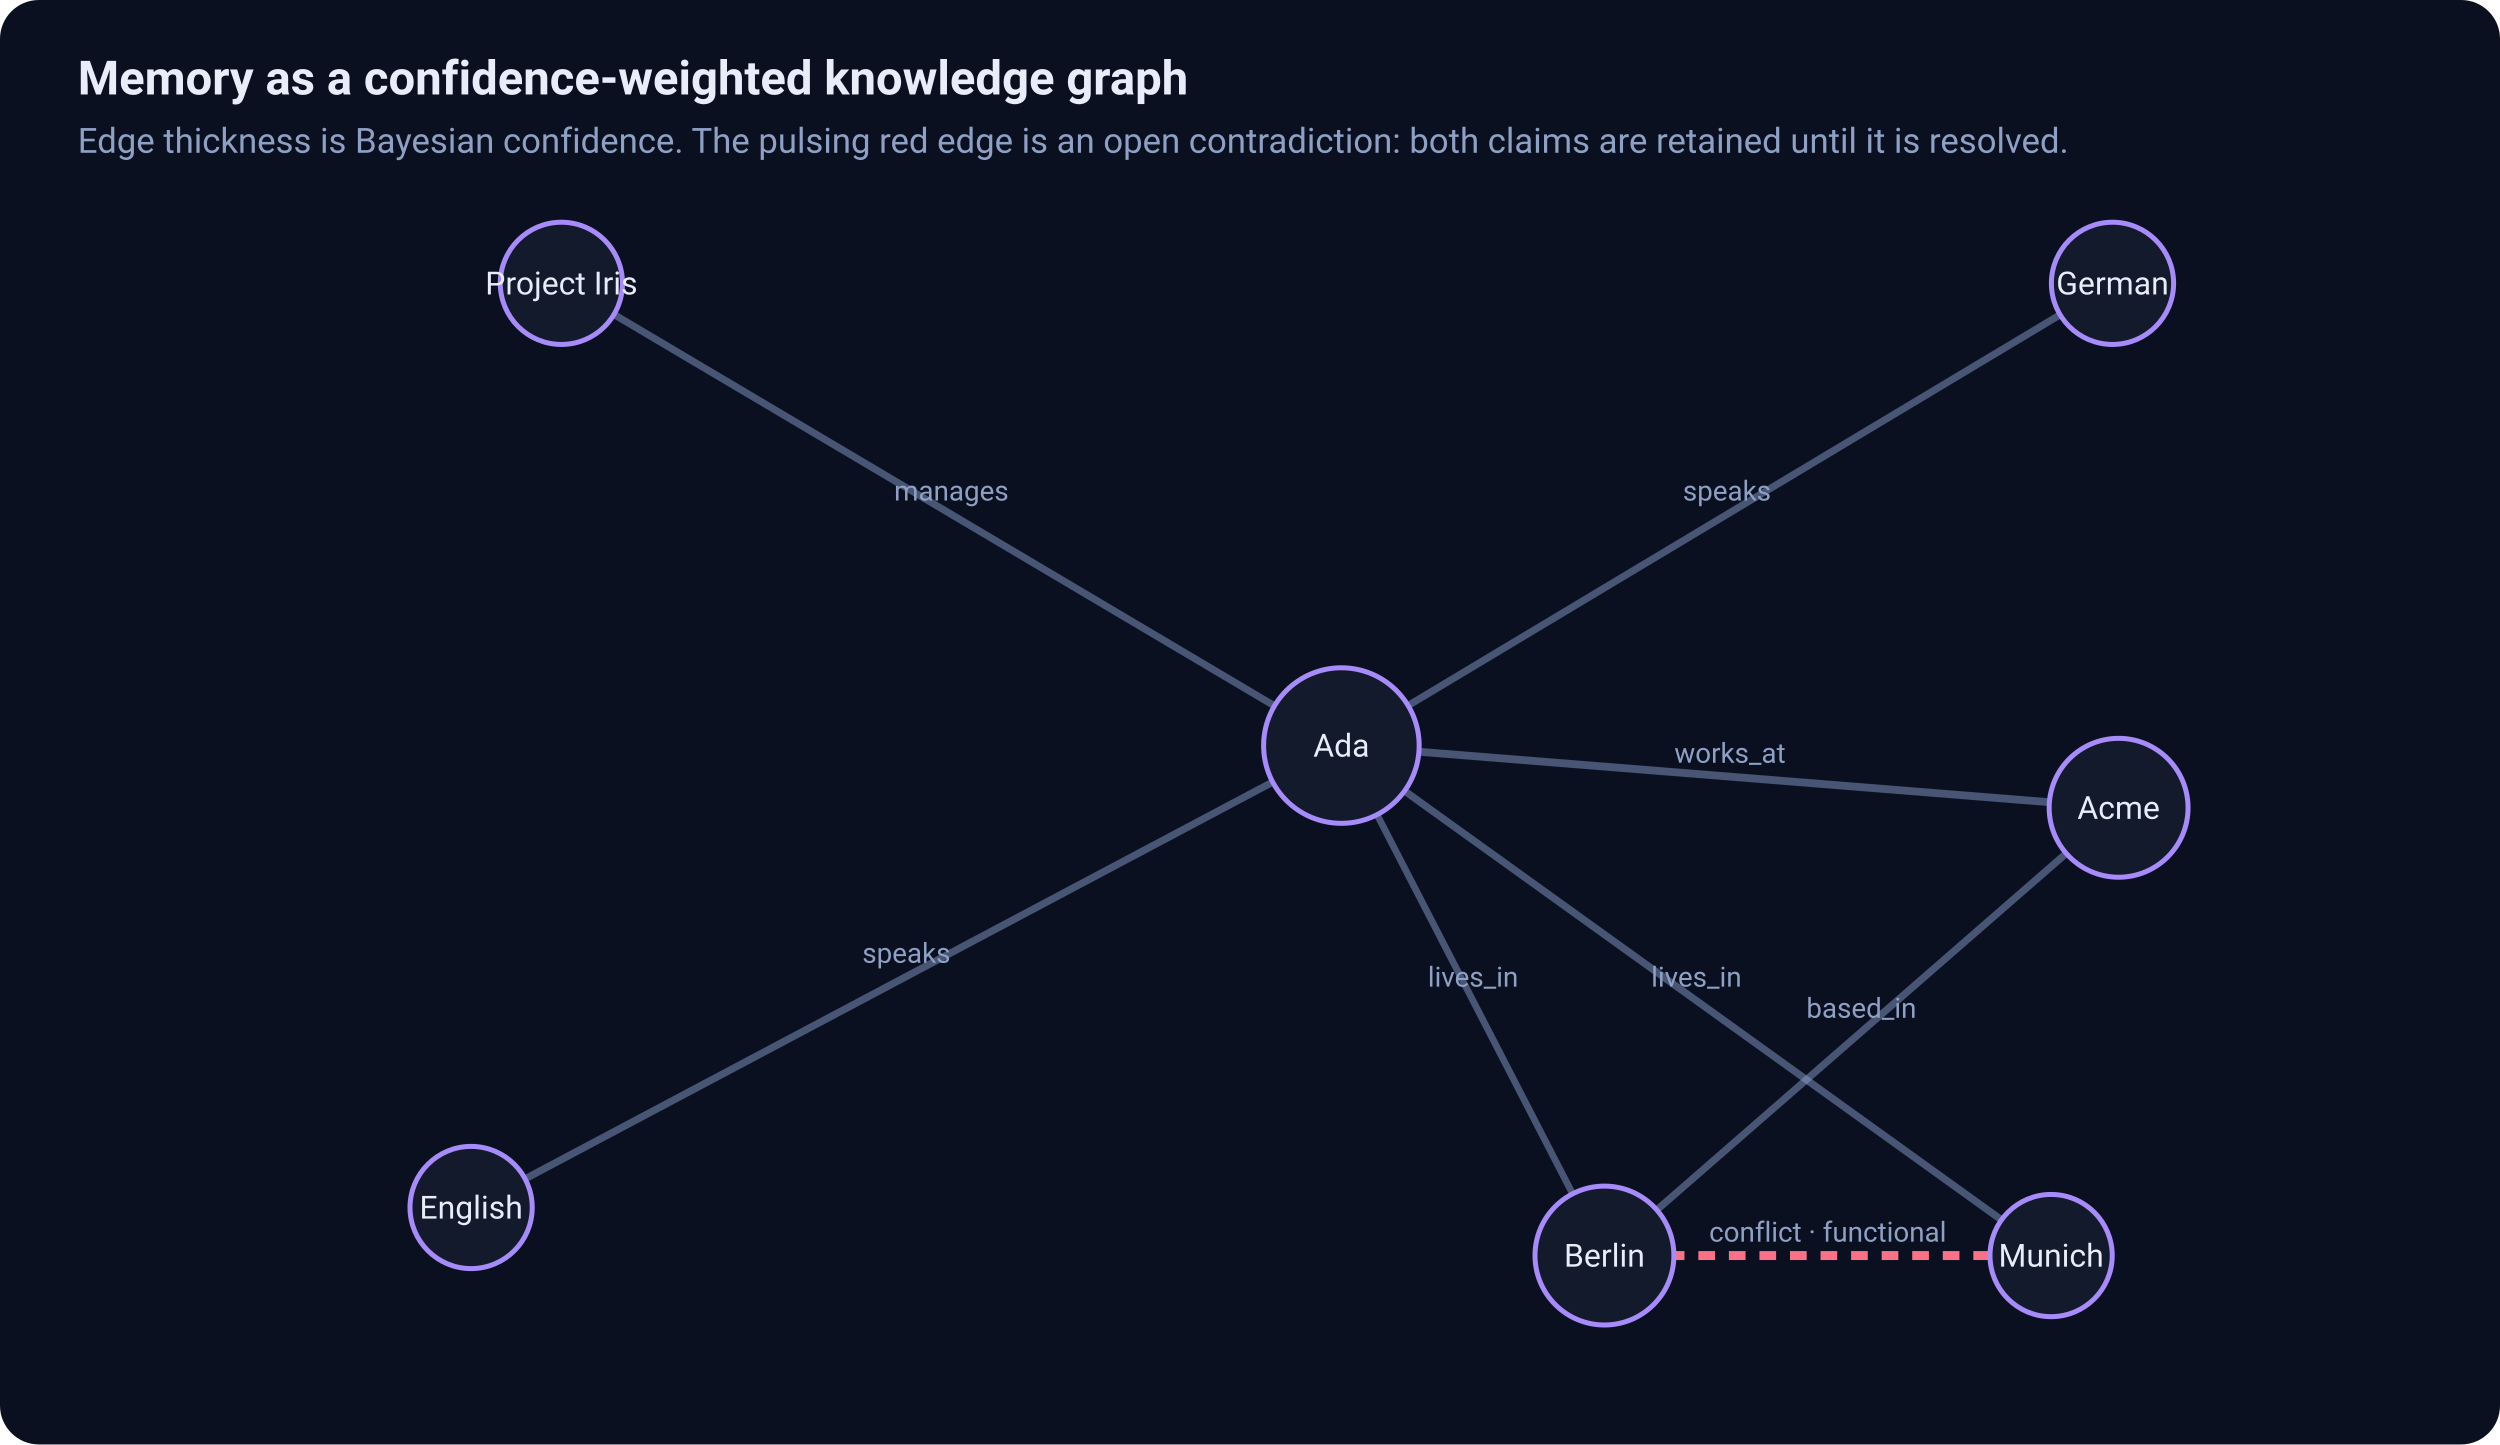
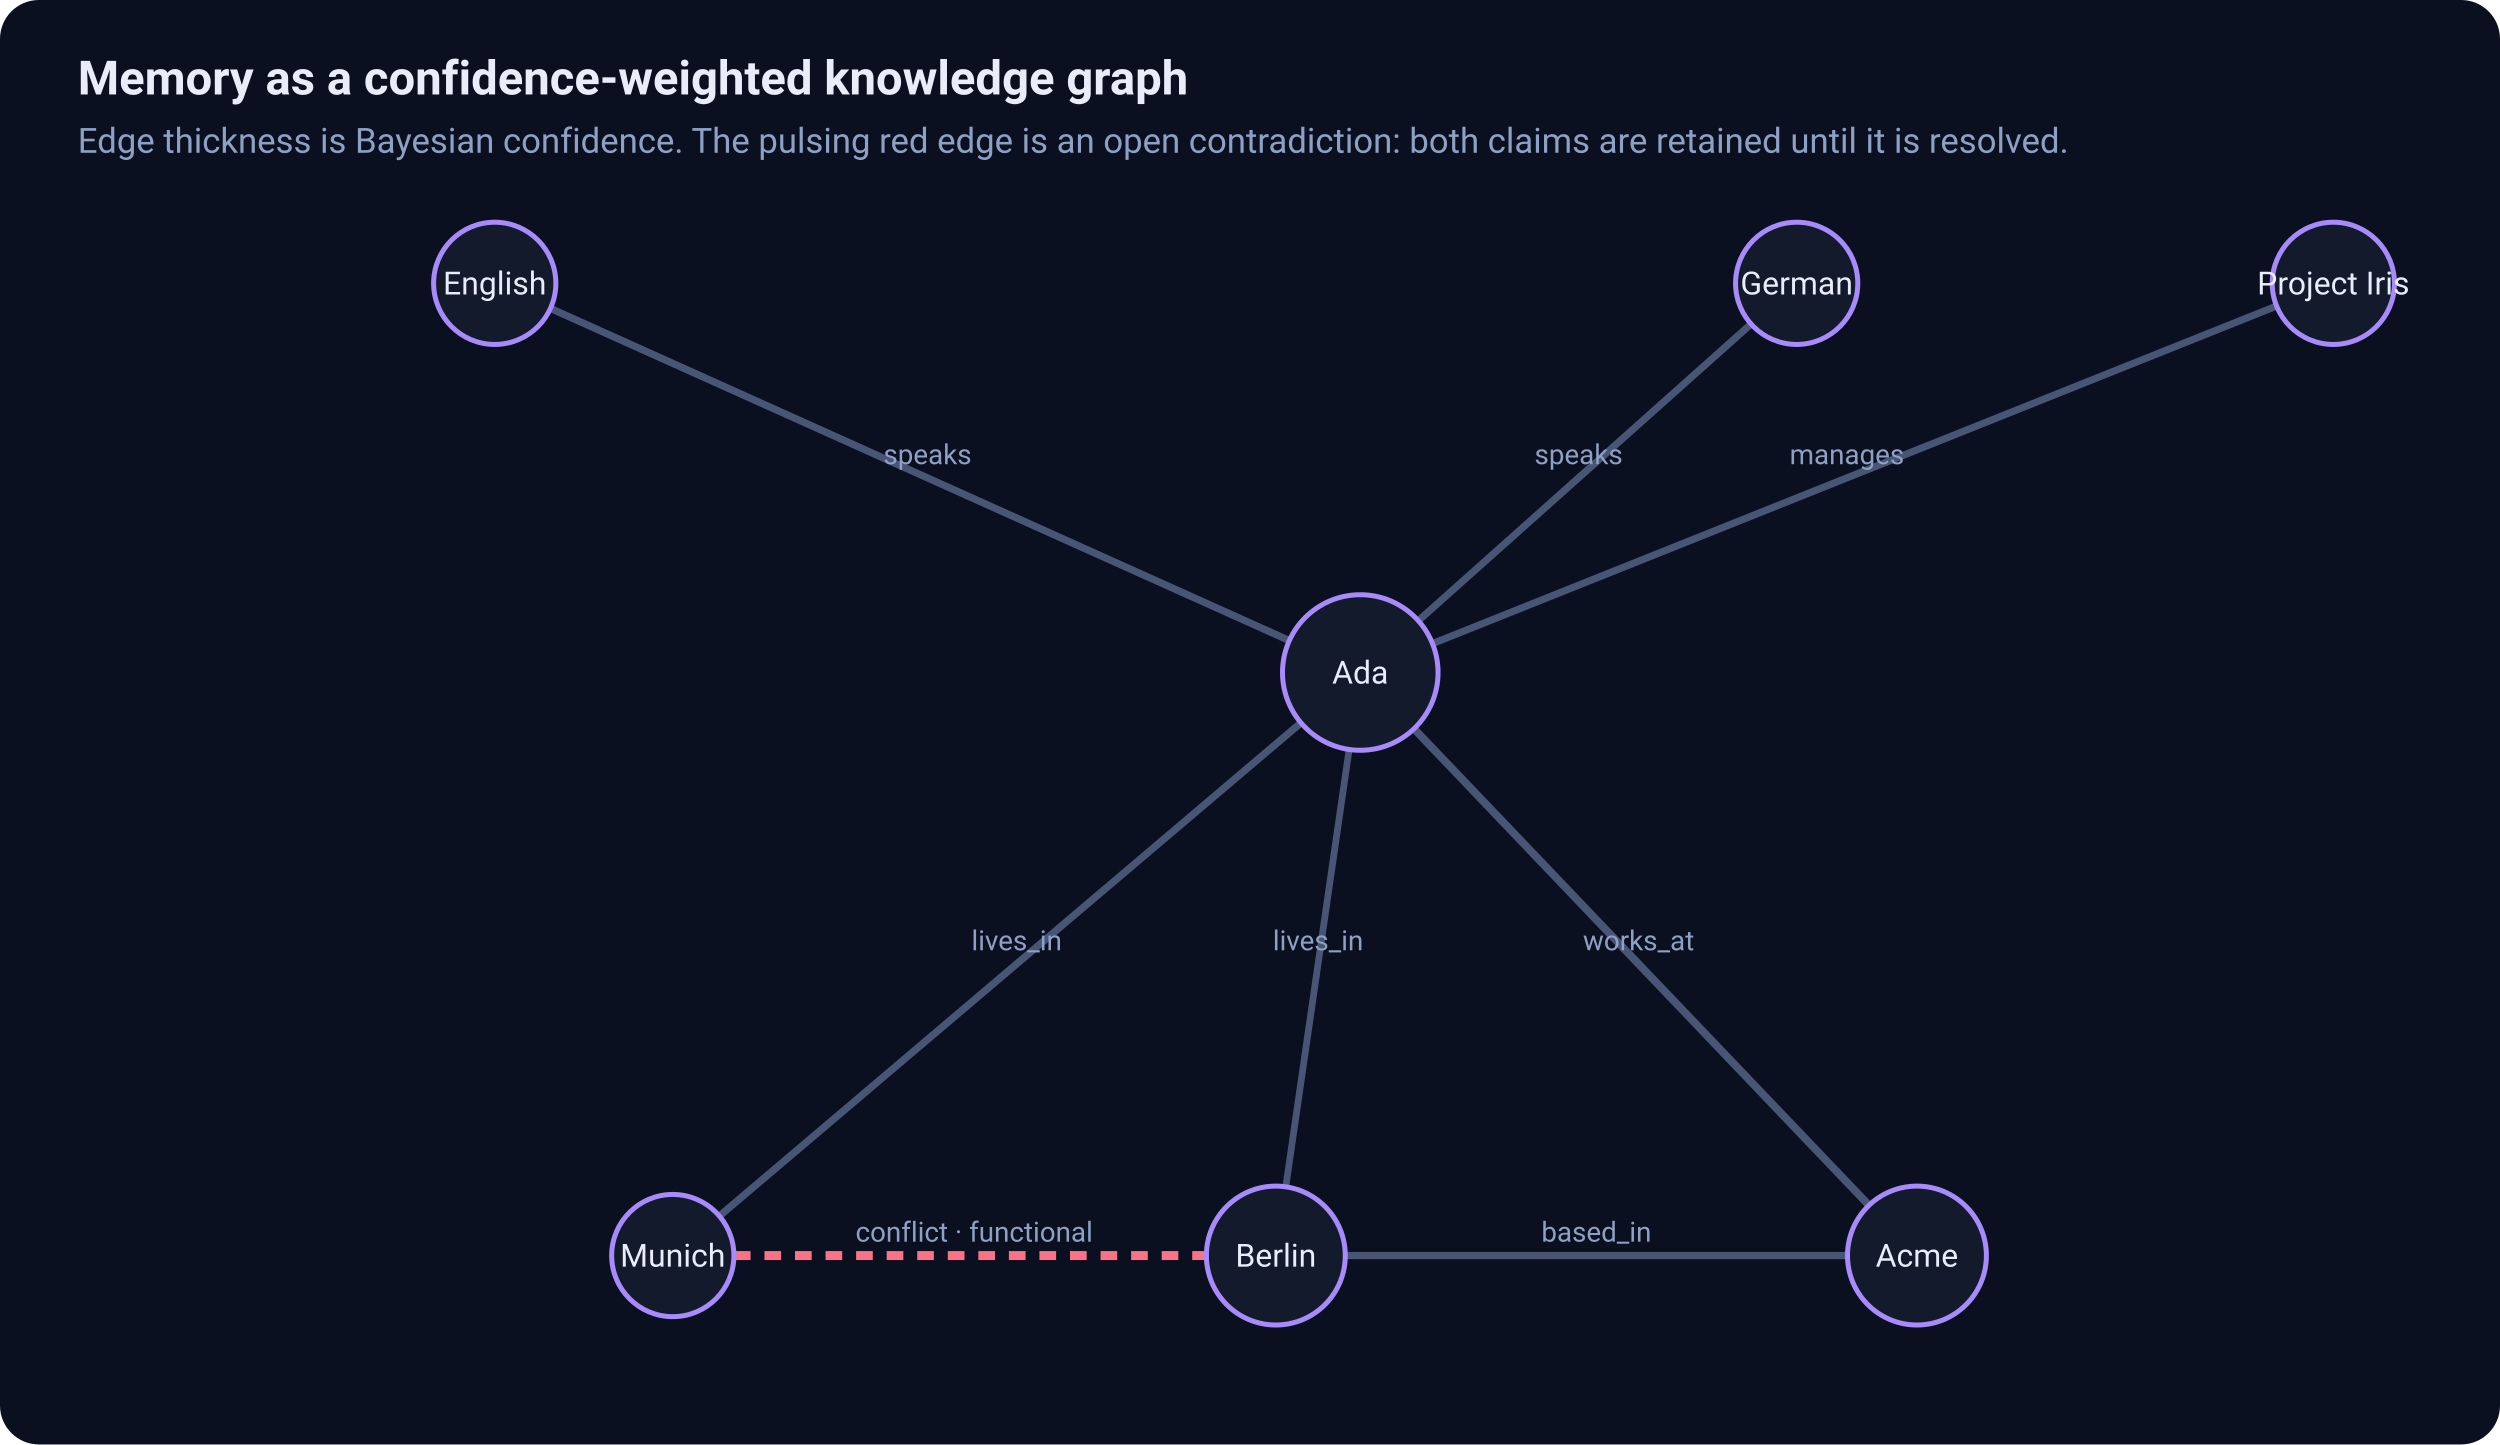
<svg xmlns="http://www.w3.org/2000/svg" width="900" height="520" viewBox="0 0 900 520" role="img" font-family="ui-sans-serif, -apple-system, Segoe UI, Roboto, Helvetica, Arial, sans-serif">
  <style>@keyframes fade{from{opacity:0}to{opacity:1}}@keyframes pop{from{opacity:0;transform:scale(.4)}to{opacity:1;transform:scale(1)}}@keyframes flow{to{stroke-dashoffset:-24}}@keyframes pulse{0%,100%{opacity:.55}50%{opacity:1}}.e{animation:fade .8s ease both}.c{stroke:#fb7185;stroke-dasharray:6 5;animation:fade .8s ease both,flow 1.1s linear infinite,pulse 1.6s ease-in-out infinite}.n{transform-box:fill-box;transform-origin:center;animation:pop .55s cubic-bezier(.34,1.4,.5,1) both}.nt{fill:#e8edf9;font-size:11.5px;text-anchor:middle}.et{fill:#8ea0c4;font-size:10px;text-anchor:middle}</style>
  <rect width="900" height="520" rx="14" fill="#0b1020" />
  <text x="28" y="34" font-size="17" font-weight="650" fill="#e8edf9">Memory as a confidence-weighted knowledge graph</text>
  <text x="28" y="55" font-size="12.5" fill="#8ea0c4">Edge thickness is Bayesian confidence. The pulsing red edge is an open contradiction: both claims are retained until it is resolved.</text>
-   <line class="e" x1="482.9" y1="268.4" x2="762.7" y2="290.8" stroke="rgba(148,170,220,.45)" stroke-width="2.81" style="animation-delay:0.00s" />
-   <text class="et e" x="622.8" y="274.6" style="animation-delay:0.30s">works_at</text>
-   <line class="e" x1="482.9" y1="268.4" x2="738.4" y2="452.0" stroke="rgba(148,170,220,.45)" stroke-width="2.62" style="animation-delay:0.05s" />
-   <text class="et e" x="610.7" y="355.2" style="animation-delay:0.35s">lives_in</text>
-   <line class="e" x1="482.9" y1="268.4" x2="169.6" y2="434.7" stroke="rgba(148,170,220,.45)" stroke-width="2.60" style="animation-delay:0.10s" />
-   <text class="et e" x="326.3" y="346.6" style="animation-delay:0.40s">speaks</text>
-   <line class="e" x1="762.7" y1="290.8" x2="577.6" y2="452.0" stroke="rgba(148,170,220,.45)" stroke-width="2.60" style="animation-delay:0.15s" />
-   <text class="et e" x="670.1" y="366.4" style="animation-delay:0.45s">based_in</text>
-   <line class="e" x1="482.9" y1="268.4" x2="202.1" y2="102.0" stroke="rgba(148,170,220,.45)" stroke-width="2.57" style="animation-delay:0.20s" />
-   <text class="et e" x="342.5" y="180.2" style="animation-delay:0.50s">manages</text>
-   <line class="e" x1="482.9" y1="268.4" x2="760.5" y2="102.0" stroke="rgba(148,170,220,.45)" stroke-width="2.57" style="animation-delay:0.25s" />
-   <text class="et e" x="621.7" y="180.2" style="animation-delay:0.55s">speaks</text>
-   <line class="e" x1="482.9" y1="268.4" x2="577.6" y2="452.0" stroke="rgba(148,170,220,.45)" stroke-width="2.43" style="animation-delay:0.30s" />
-   <text class="et e" x="530.3" y="355.2" style="animation-delay:0.60s">lives_in</text>
-   <line class="c" x1="738.4" y1="452.0" x2="577.6" y2="452.0" stroke="#fb7185" stroke-width="3.23" style="animation-delay:0.35s" />
-   <text class="et e" x="658.0" y="447.0" style="animation-delay:0.65s">conflict · functional</text>
-   <circle class="n" cx="482.9" cy="268.4" r="28.0" fill="#131a2b" stroke="#a78bfa" stroke-width="1.8" style="animation-delay:0.00s" />
-   <text class="nt e" x="482.9" y="272.4" style="animation-delay:0.25s">Ada</text>
-   <circle class="n" cx="762.7" cy="290.8" r="25.0" fill="#131a2b" stroke="#a78bfa" stroke-width="1.8" style="animation-delay:0.06s" />
-   <text class="nt e" x="762.7" y="294.8" style="animation-delay:0.31s">Acme</text>
-   <circle class="n" cx="738.4" cy="452.0" r="22.0" fill="#131a2b" stroke="#a78bfa" stroke-width="1.8" style="animation-delay:0.12s" />
-   <text class="nt e" x="738.4" y="456.0" style="animation-delay:0.37s">Munich</text>
-   <circle class="n" cx="169.6" cy="434.7" r="22.0" fill="#131a2b" stroke="#a78bfa" stroke-width="1.8" style="animation-delay:0.18s" />
-   <text class="nt e" x="169.6" y="438.7" style="animation-delay:0.43s">English</text>
-   <circle class="n" cx="577.6" cy="452.0" r="25.0" fill="#131a2b" stroke="#a78bfa" stroke-width="1.8" style="animation-delay:0.24s" />
-   <text class="nt e" x="577.6" y="456.0" style="animation-delay:0.49s">Berlin</text>
-   <circle class="n" cx="202.1" cy="102.0" r="22.0" fill="#131a2b" stroke="#a78bfa" stroke-width="1.8" style="animation-delay:0.30s" />
-   <text class="nt e" x="202.1" y="106.0" style="animation-delay:0.55s">Project Iris</text>
-   <circle class="n" cx="760.5" cy="102.0" r="22.0" fill="#131a2b" stroke="#a78bfa" stroke-width="1.8" style="animation-delay:0.36s" />
-   <text class="nt e" x="760.5" y="106.0" style="animation-delay:0.61s">German</text>
+   <line class="e" x1="489.7" y1="242.1" x2="690.1" y2="452.0" stroke="rgba(148,170,220,.45)" stroke-width="2.81" style="animation-delay:0.00s" />
+   <text class="et e" x="589.9" y="342.1" style="animation-delay:0.30s">works_at</text>
+   <line class="e" x1="489.7" y1="242.1" x2="242.2" y2="452.0" stroke="rgba(148,170,220,.45)" stroke-width="2.62" style="animation-delay:0.05s" />
+   <text class="et e" x="366.0" y="342.1" style="animation-delay:0.35s">lives_in</text>
+   <line class="e" x1="690.1" y1="452.0" x2="459.3" y2="452.0" stroke="rgba(148,170,220,.45)" stroke-width="2.60" style="animation-delay:0.10s" />
+   <text class="et e" x="574.7" y="447.0" style="animation-delay:0.40s">based_in</text>
+   <line class="e" x1="489.7" y1="242.1" x2="178.1" y2="102.0" stroke="rgba(148,170,220,.45)" stroke-width="2.60" style="animation-delay:0.15s" />
+   <text class="et e" x="333.9" y="167.1" style="animation-delay:0.45s">speaks</text>
+   <line class="e" x1="489.7" y1="242.1" x2="646.8" y2="102.0" stroke="rgba(148,170,220,.45)" stroke-width="2.57" style="animation-delay:0.20s" />
+   <text class="et e" x="568.3" y="167.1" style="animation-delay:0.50s">speaks</text>
+   <line class="e" x1="489.7" y1="242.1" x2="840.0" y2="102.0" stroke="rgba(148,170,220,.45)" stroke-width="2.57" style="animation-delay:0.25s" />
+   <text class="et e" x="664.9" y="167.1" style="animation-delay:0.55s">manages</text>
+   <line class="e" x1="489.7" y1="242.1" x2="459.3" y2="452.0" stroke="rgba(148,170,220,.45)" stroke-width="2.43" style="animation-delay:0.30s" />
+   <text class="et e" x="474.5" y="342.1" style="animation-delay:0.60s">lives_in</text>
+   <line class="c" x1="242.2" y1="452.0" x2="459.3" y2="452.0" stroke="#fb7185" stroke-width="3.23" style="animation-delay:0.35s" />
+   <text class="et e" x="350.7" y="447.0" style="animation-delay:0.65s">conflict · functional</text>
+   <circle class="n" cx="489.7" cy="242.1" r="28.0" fill="#131a2b" stroke="#a78bfa" stroke-width="1.8" style="animation-delay:0.00s" />
+   <text class="nt e" x="489.7" y="246.1" style="animation-delay:0.25s">Ada</text>
+   <circle class="n" cx="690.1" cy="452.0" r="25.0" fill="#131a2b" stroke="#a78bfa" stroke-width="1.8" style="animation-delay:0.06s" />
+   <text class="nt e" x="690.1" y="456.0" style="animation-delay:0.31s">Acme</text>
+   <circle class="n" cx="242.2" cy="452.0" r="22.0" fill="#131a2b" stroke="#a78bfa" stroke-width="1.8" style="animation-delay:0.12s" />
+   <text class="nt e" x="242.2" y="456.0" style="animation-delay:0.37s">Munich</text>
+   <circle class="n" cx="459.3" cy="452.0" r="25.0" fill="#131a2b" stroke="#a78bfa" stroke-width="1.8" style="animation-delay:0.18s" />
+   <text class="nt e" x="459.3" y="456.0" style="animation-delay:0.43s">Berlin</text>
+   <circle class="n" cx="178.1" cy="102.0" r="22.0" fill="#131a2b" stroke="#a78bfa" stroke-width="1.8" style="animation-delay:0.24s" />
+   <text class="nt e" x="178.1" y="106.0" style="animation-delay:0.49s">English</text>
+   <circle class="n" cx="646.8" cy="102.0" r="22.0" fill="#131a2b" stroke="#a78bfa" stroke-width="1.8" style="animation-delay:0.30s" />
+   <text class="nt e" x="646.8" y="106.0" style="animation-delay:0.55s">German</text>
+   <circle class="n" cx="840.0" cy="102.0" r="22.0" fill="#131a2b" stroke="#a78bfa" stroke-width="1.8" style="animation-delay:0.36s" />
+   <text class="nt e" x="840.0" y="106.0" style="animation-delay:0.61s">Project Iris</text>
</svg>
